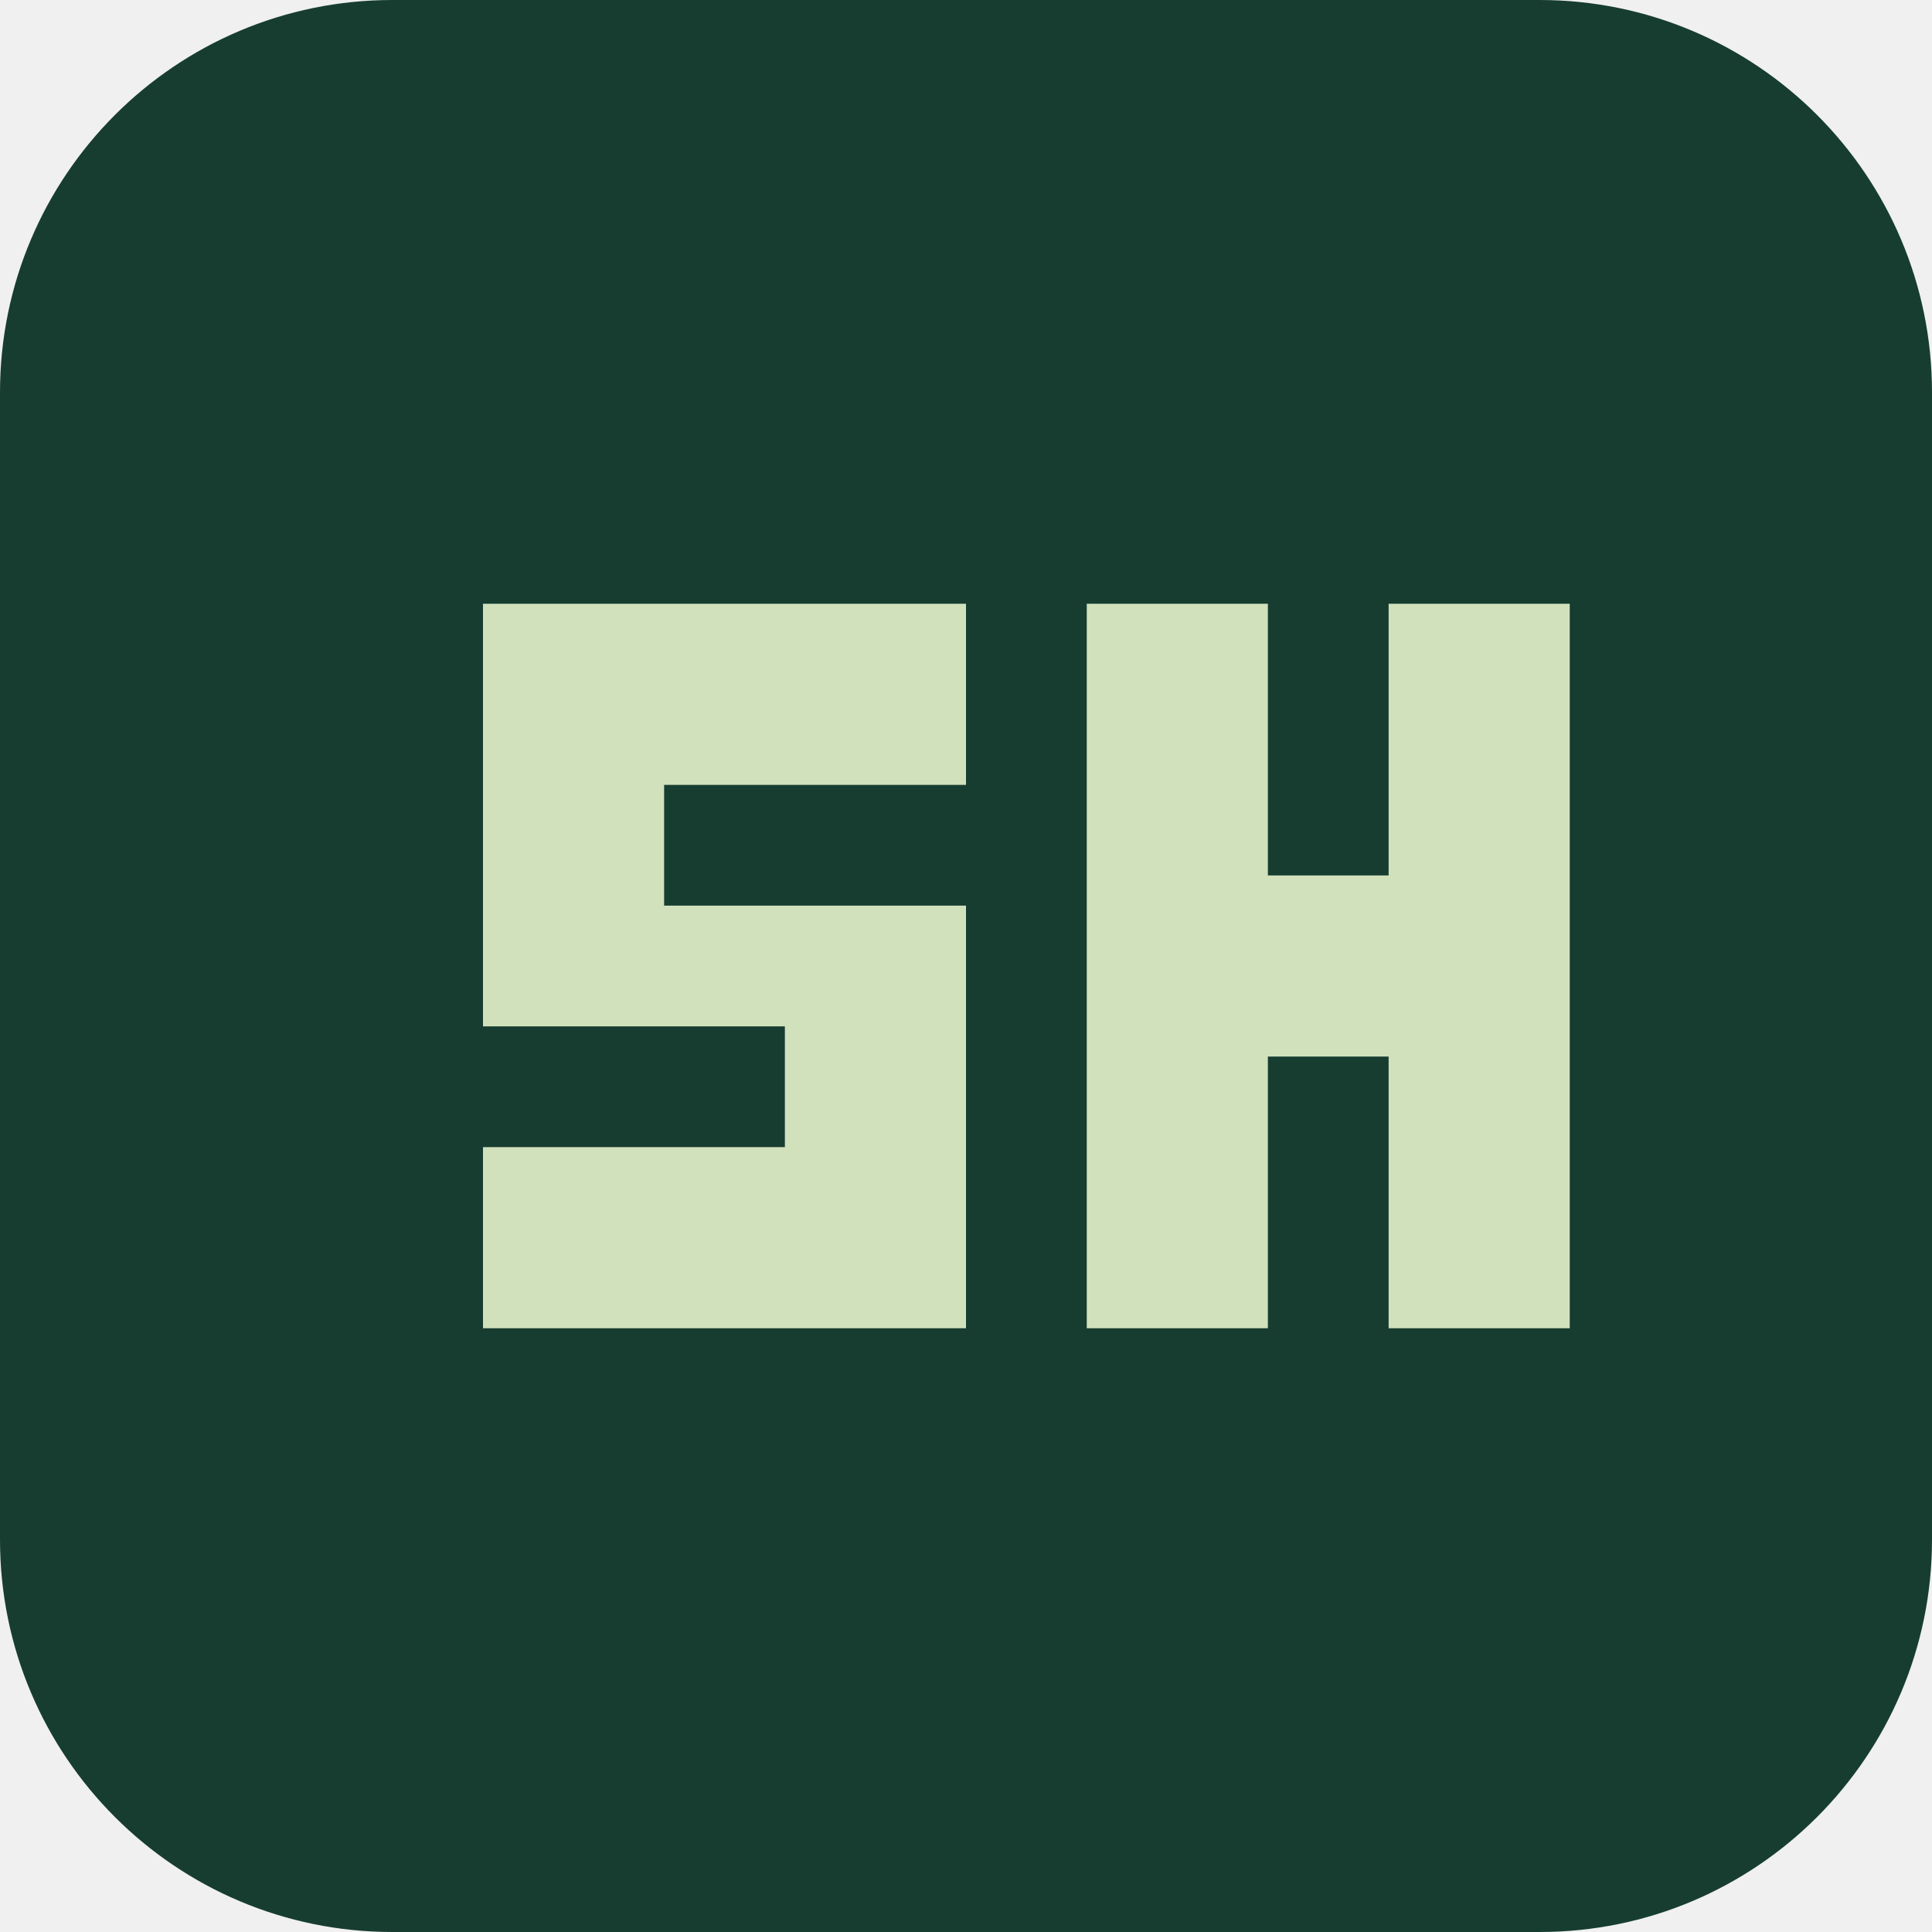
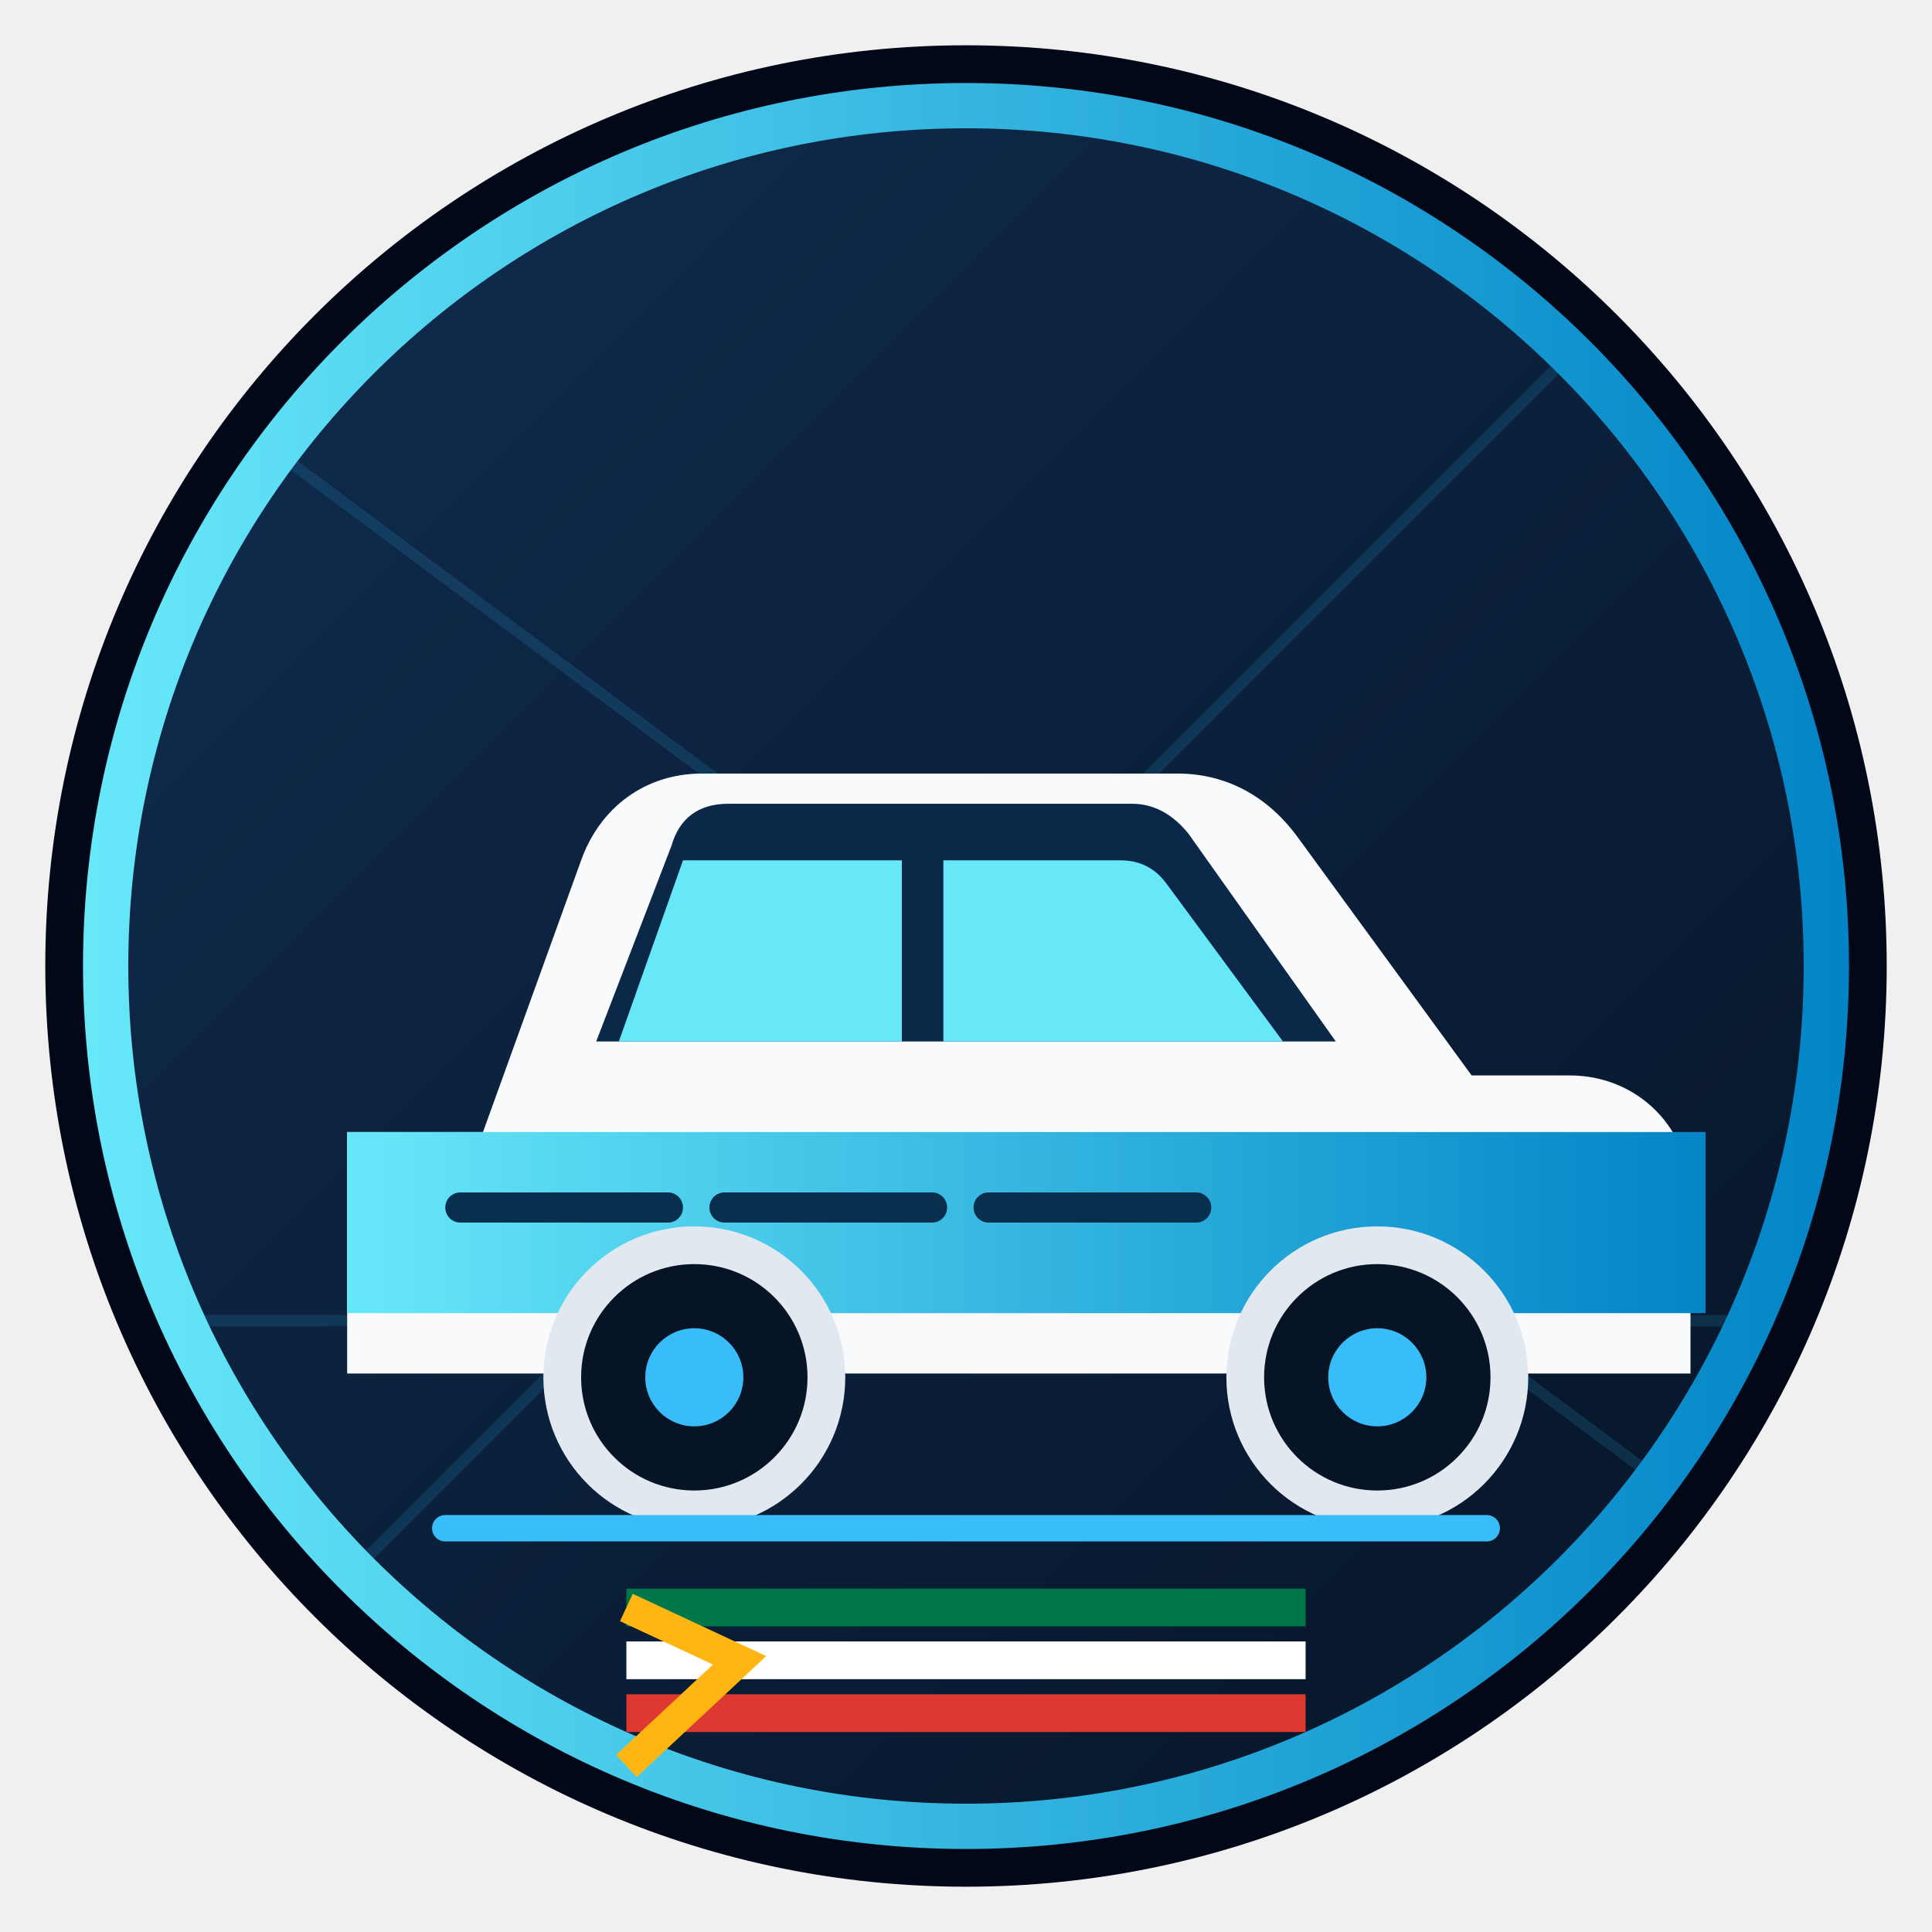
- <svg xmlns="http://www.w3.org/2000/svg" viewBox="0 0 512 512">
-   <rect width="512" height="512" rx="104" fill="#173d31" />
-   <path d="M128 160h128v48h-80v32h80v112H128v-48h80v-32h-80zm160 0h48v72h32v-72h48v192h-48v-72h-32v72h-48z" fill="#d1e1bc" />
+ <svg xmlns="http://www.w3.org/2000/svg" viewBox="0 0 512 512" role="img" aria-labelledby="t d">
+   <defs>
+     <linearGradient id="n" x1="0" y1="0" x2="1" y2="1">
+       <stop stop-color="#102d50" />
+       <stop offset="1" stop-color="#061426" />
+     </linearGradient>
+     <linearGradient id="c" x1="0" y1="0" x2="1" y2="0">
+       <stop stop-color="#67e8f9" />
+       <stop offset="1" stop-color="#0284c7" />
+     </linearGradient>
+     <clipPath id="r">
+       <circle cx="256" cy="256" r="222" />
+     </clipPath>
+   </defs>
+   <circle cx="256" cy="256" r="244" fill="#020817" />
+   <circle cx="256" cy="256" r="228" fill="url(#n)" stroke="url(#c)" stroke-width="12" />
+   <g clip-path="url(#r)" fill="none" stroke="#38bdf8" stroke-opacity=".14">
+     <path d="M20 350h472M60 110l390 290M80 430l350-350" stroke-width="3" />
+   </g>
+   <path d="M92 300h36l26-72c5-14 17-23 32-23h126c13 0 24 6 32 17l46 63h26c18 0 32 14 32 32v47H92z" fill="#f8fafc" />
+   <path d="M178 224c2-7 7-11 15-11h107c6 0 11 3 15 8l39 55H158z" fill="#0b2848" />
+   <path d="M181 228h58v48h-75zM250 228h47c5 0 9 2 12 6l31 42H250z" fill="#67e8f9" />
+   <path d="M92 300h360v48H92z" fill="url(#c)" />
+   <path d="M122 320h55M192 320h55M262 320h55" stroke="#08304e" stroke-width="8" stroke-linecap="round" />
+   <circle cx="184" cy="365" r="35" fill="#061426" stroke="#e2e8f0" stroke-width="10" />
+   <circle cx="184" cy="365" r="13" fill="#38bdf8" />
+   <circle cx="365" cy="365" r="35" fill="#061426" stroke="#e2e8f0" stroke-width="10" />
+   <circle cx="365" cy="365" r="13" fill="#38bdf8" />
+   <path d="M118 405h276" stroke="#38bdf8" stroke-width="7" stroke-linecap="round" />
+   <g transform="translate(166 426)">
+     <path d="M0 0h180" stroke="#007749" stroke-width="10" />
+     <path d="M0 14h180" stroke="#fff" stroke-width="10" />
+     <path d="M0 28h180" stroke="#de3831" stroke-width="10" />
+     <path d="M0 0l30 14-30 28" fill="none" stroke="#ffb612" stroke-width="8" />
+   </g>
</svg>
